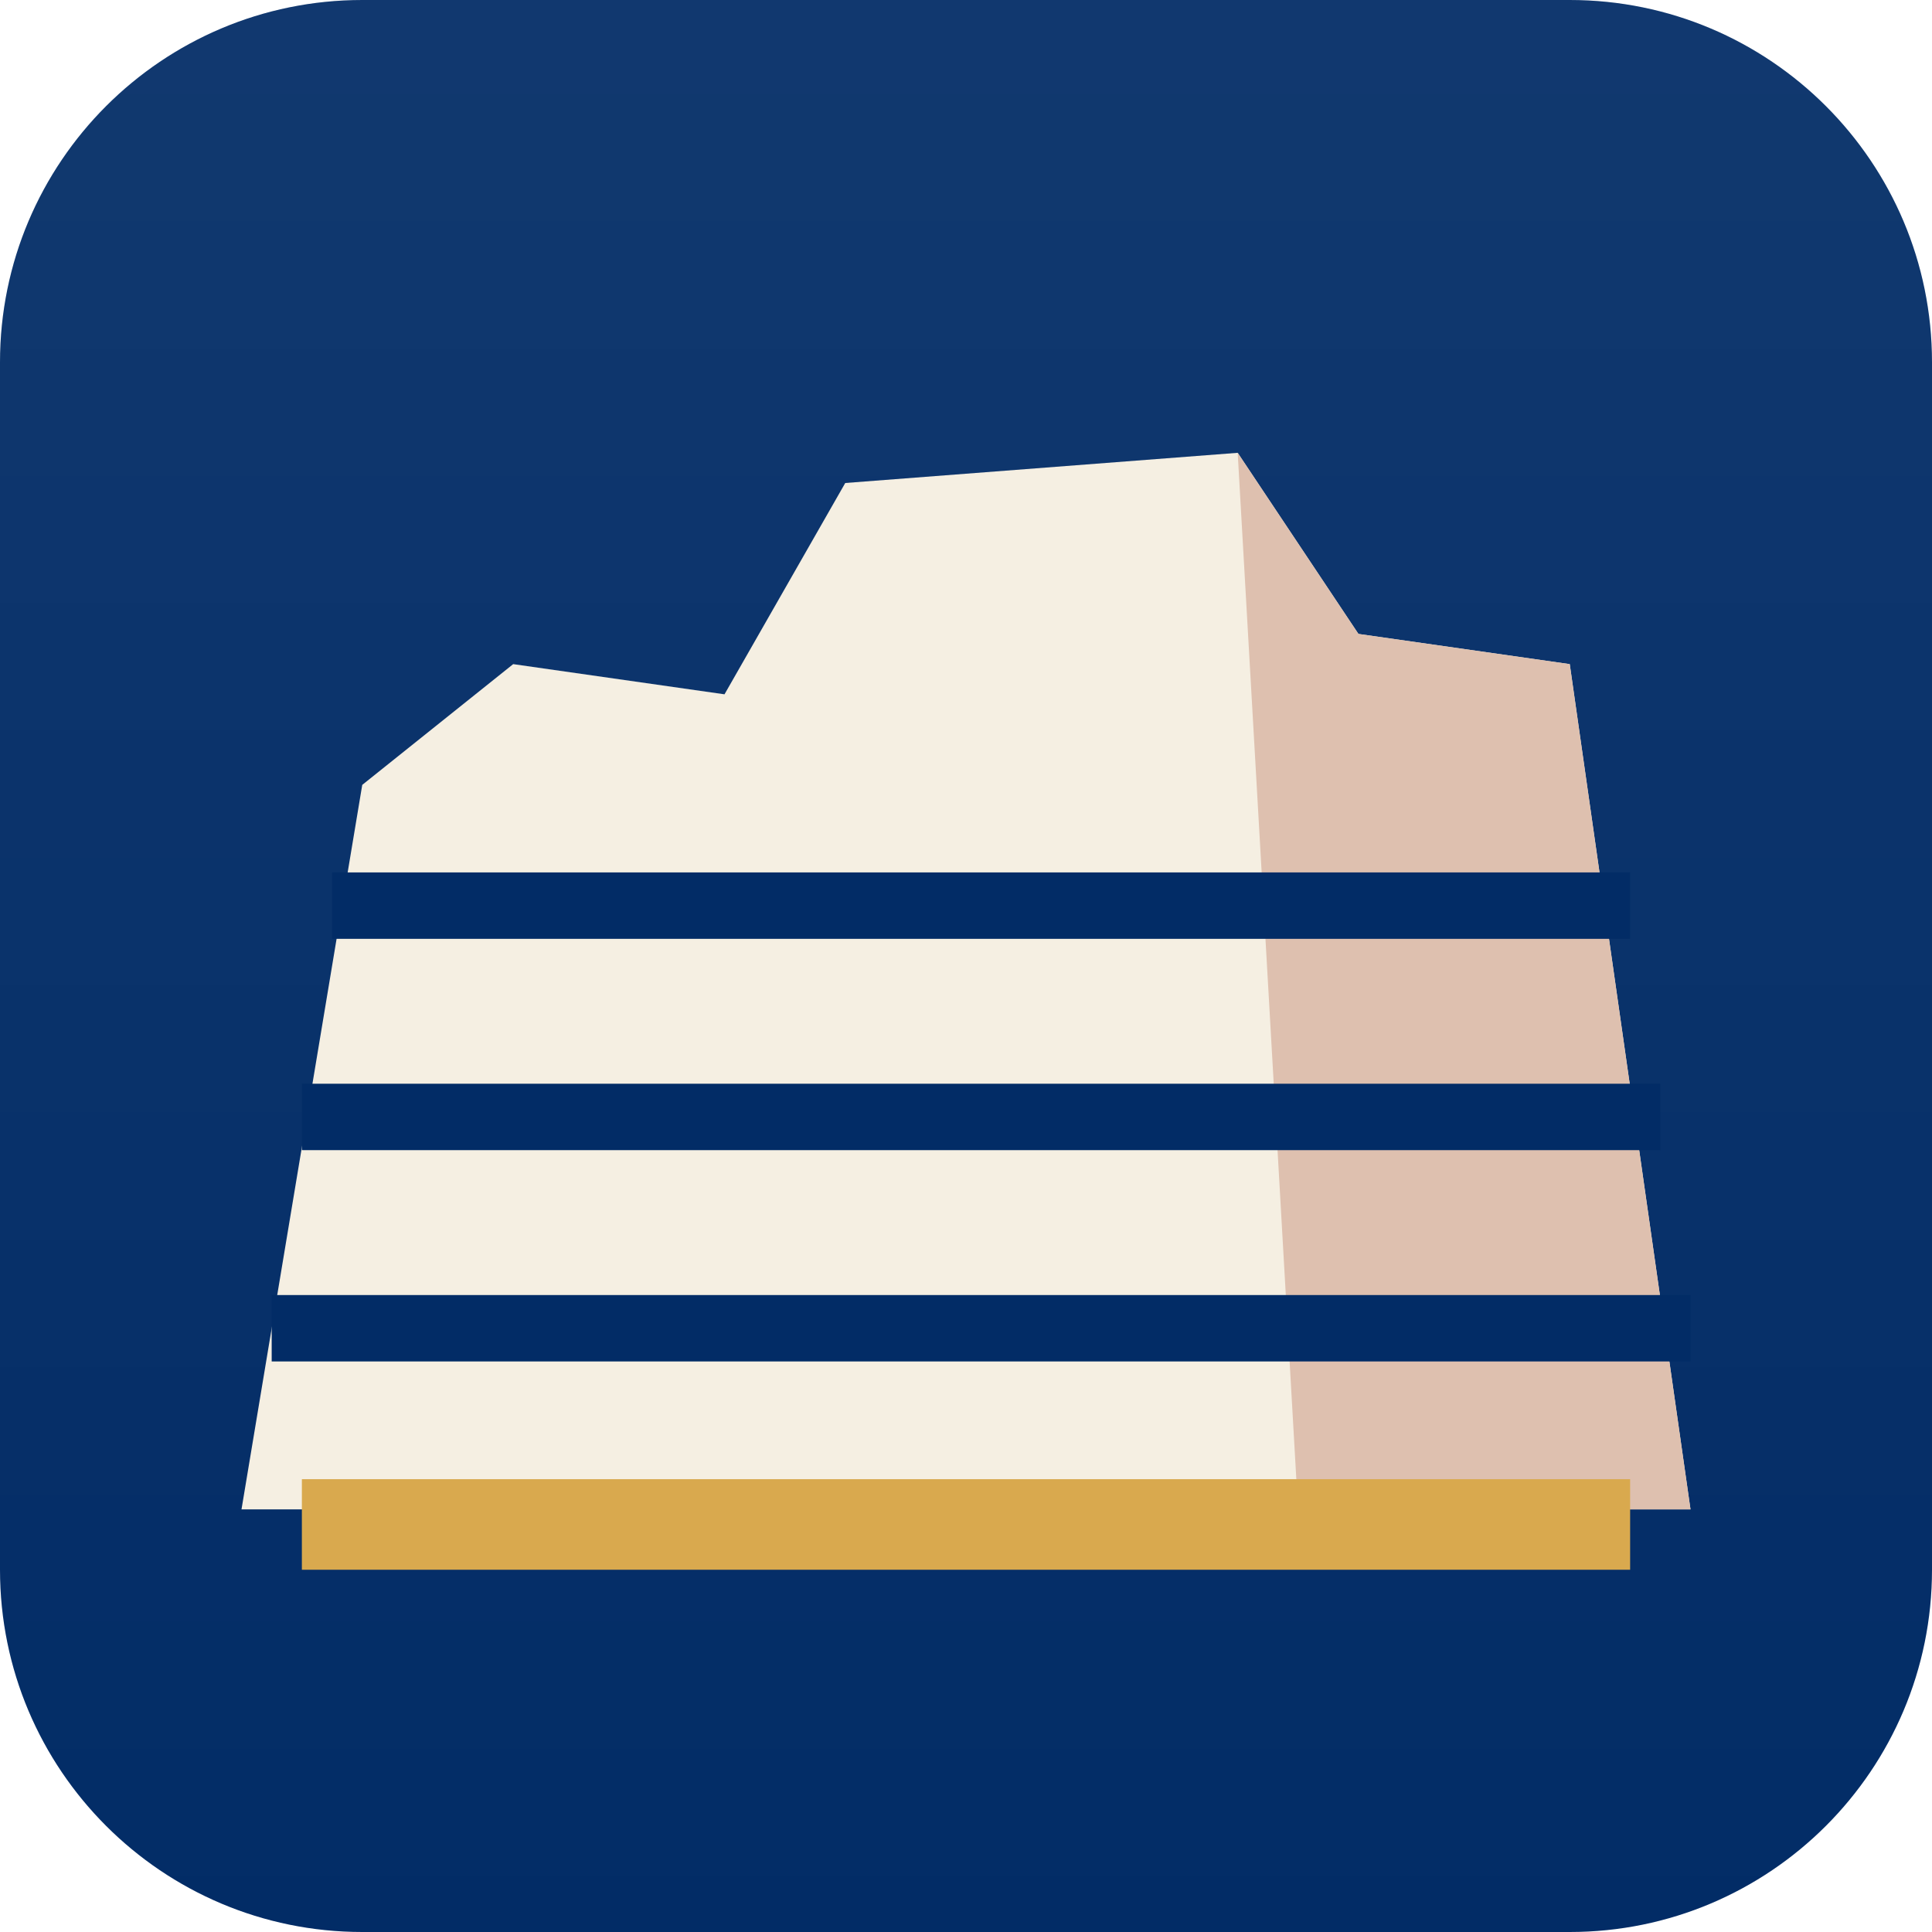
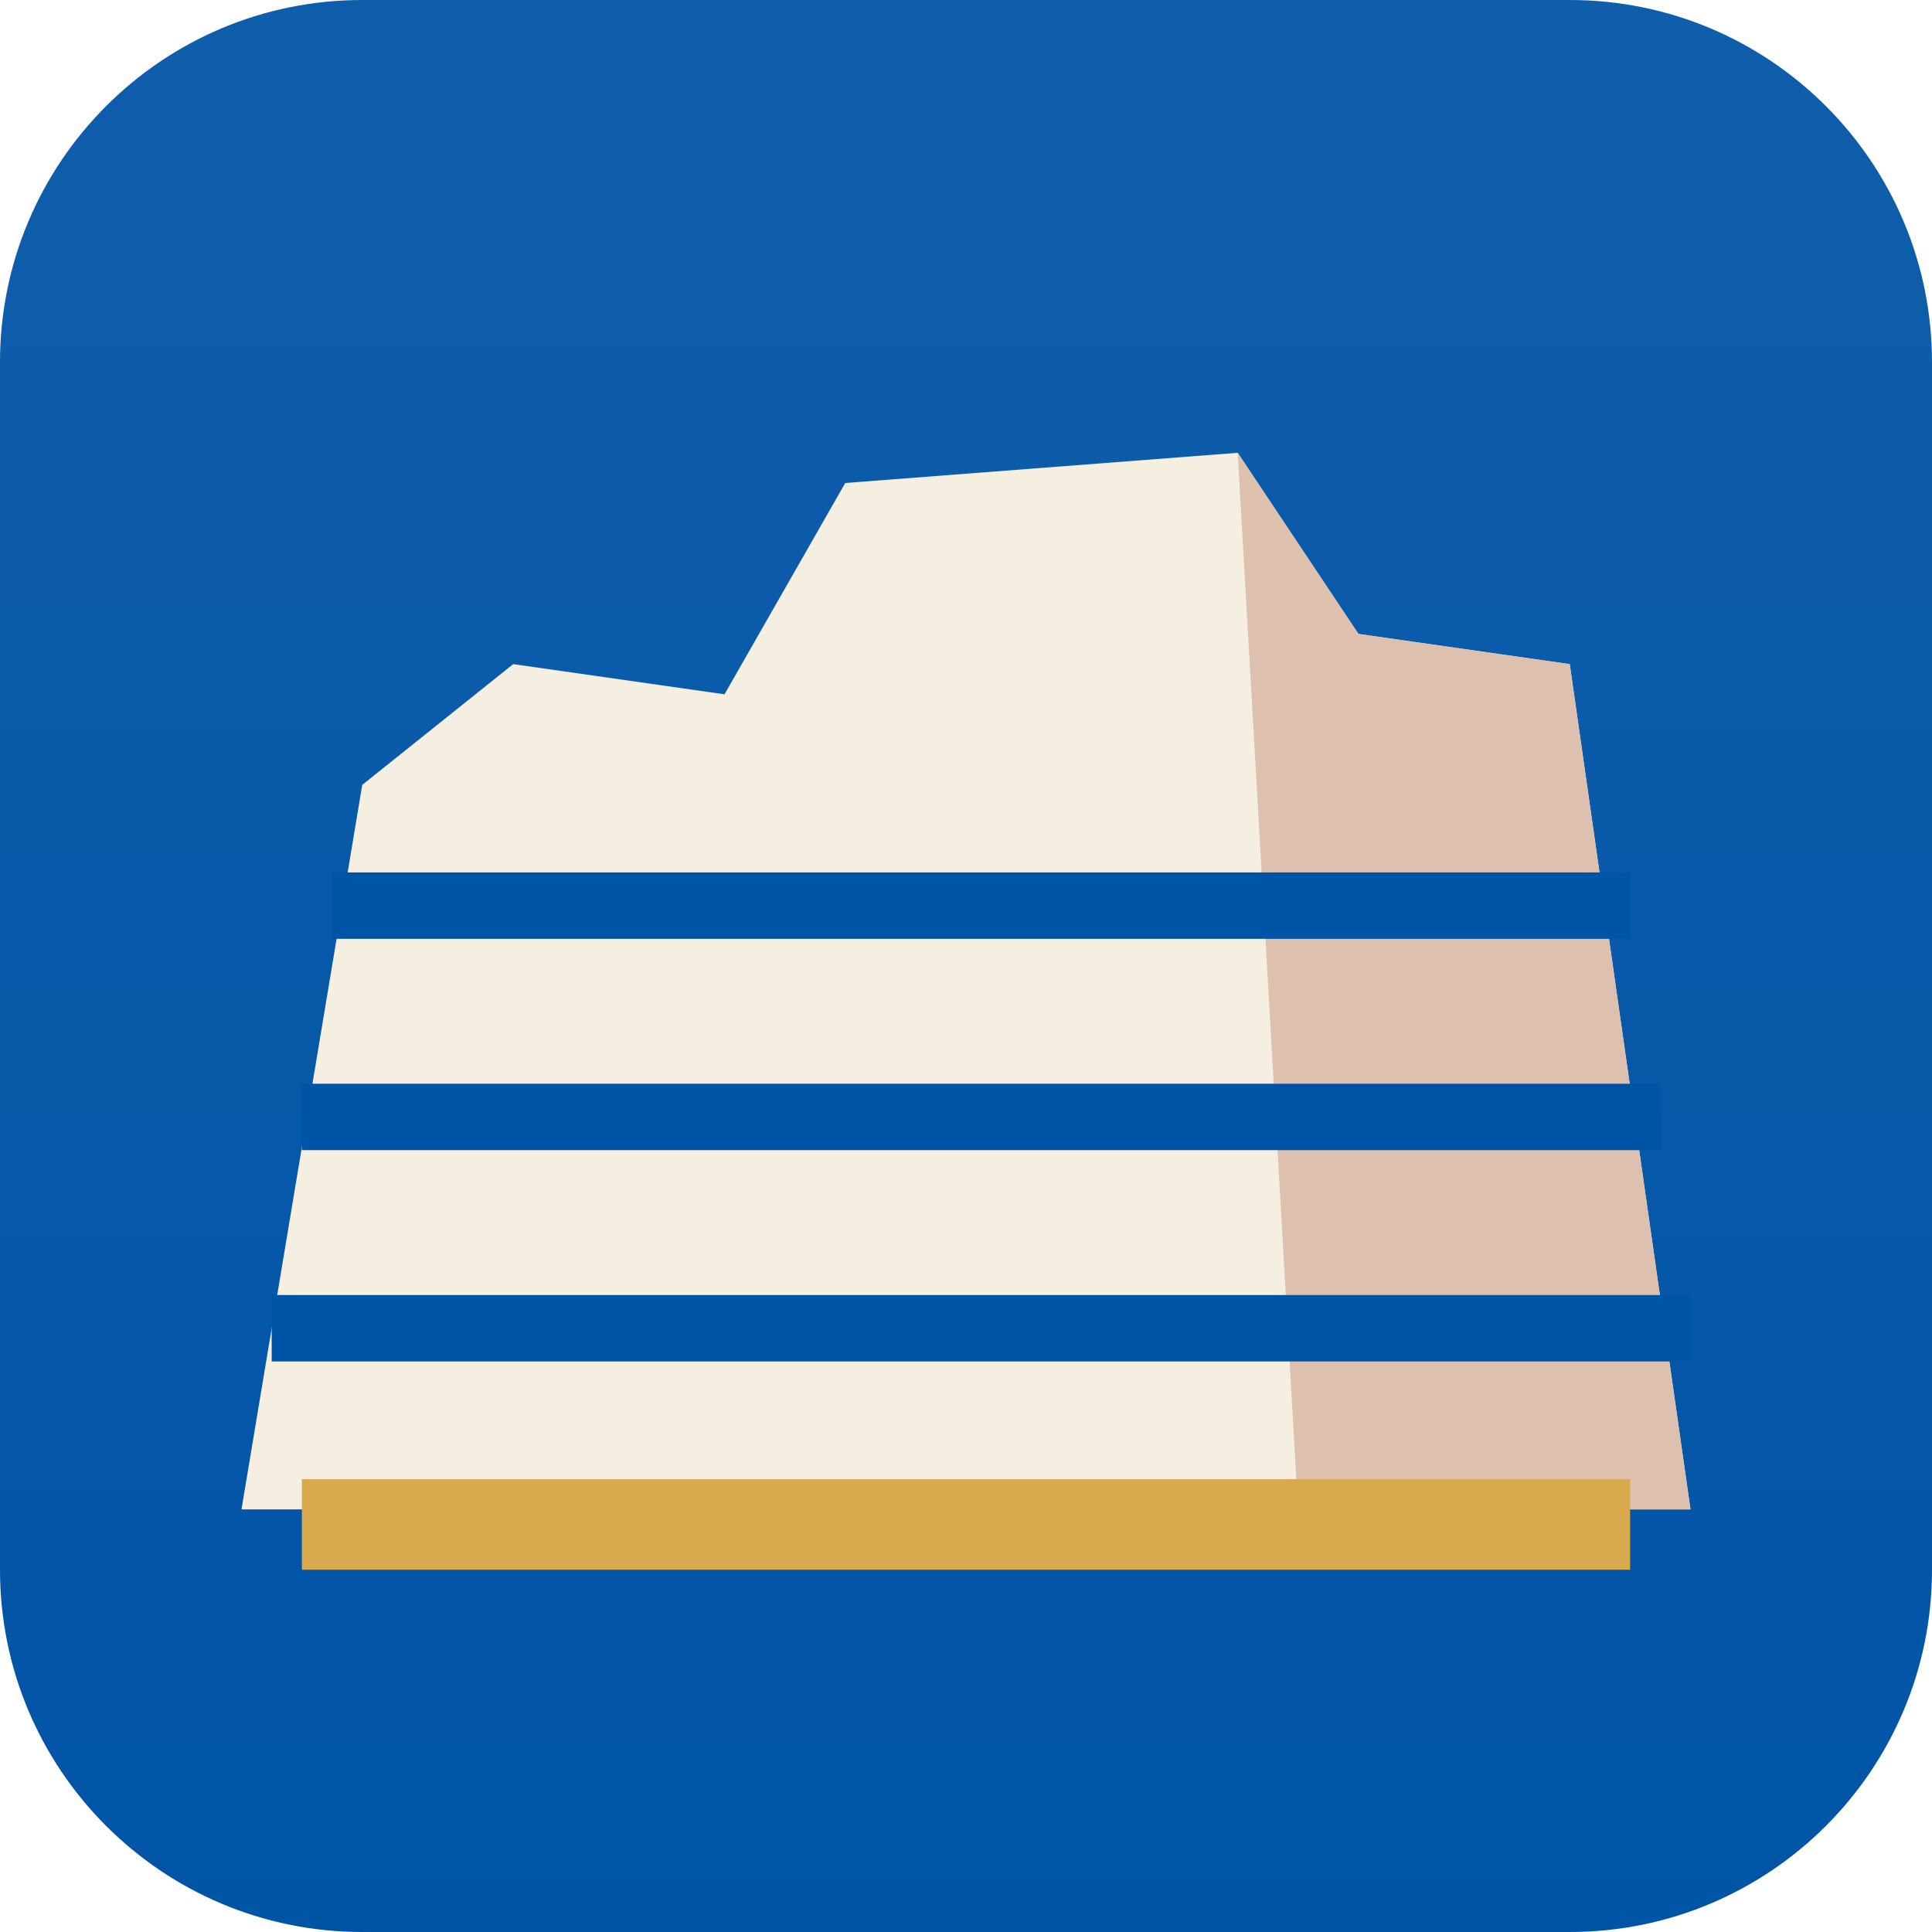
<svg xmlns="http://www.w3.org/2000/svg" viewBox="0 0 64 64">
  <defs>
    <linearGradient id="t" x1="0" y1="0" x2="0" y2="1">
      <stop offset="0" stop-color="#fff" stop-opacity=".06" />
      <stop offset="1" stop-color="#fff" stop-opacity="0" />
    </linearGradient>
  </defs>
-   <rect width="64" height="64" rx="12" fill="#022C66" />
+   <rect width="64" height="64" rx="12" fill="#0054A6" />
  <rect width="64" height="64" rx="12" fill="url(#t)" />
  <g transform="translate(32 32) scale(1) translate(-32 -32)">
    <path d="M8 50 L12 26 L17 22 L24 23 L28 16 L41 15 L45 21 L52 22 L56 50 Z" fill="#F5EFE2" />
    <clipPath id="f">
      <path d="M8 50 L12 26 L17 22 L24 23 L28 16 L41 15 L45 21 L52 22 L56 50 Z" />
    </clipPath>
    <path d="M41 15 L43 50 H64 V0 Z" fill="#dec0af" clip-path="url(#f)" />
-     <path d="M11 30 H54 M10 37 H55 M9 44 H56" stroke="#022C66" stroke-width="2.2" />
+     <path d="M11 30 H54 M10 37 H55 M9 44 H56" stroke="#0054A6" stroke-width="2.2" />
    <rect x="10" y="49" width="44" height="3" fill="#D9A94E" />
  </g>
</svg>
